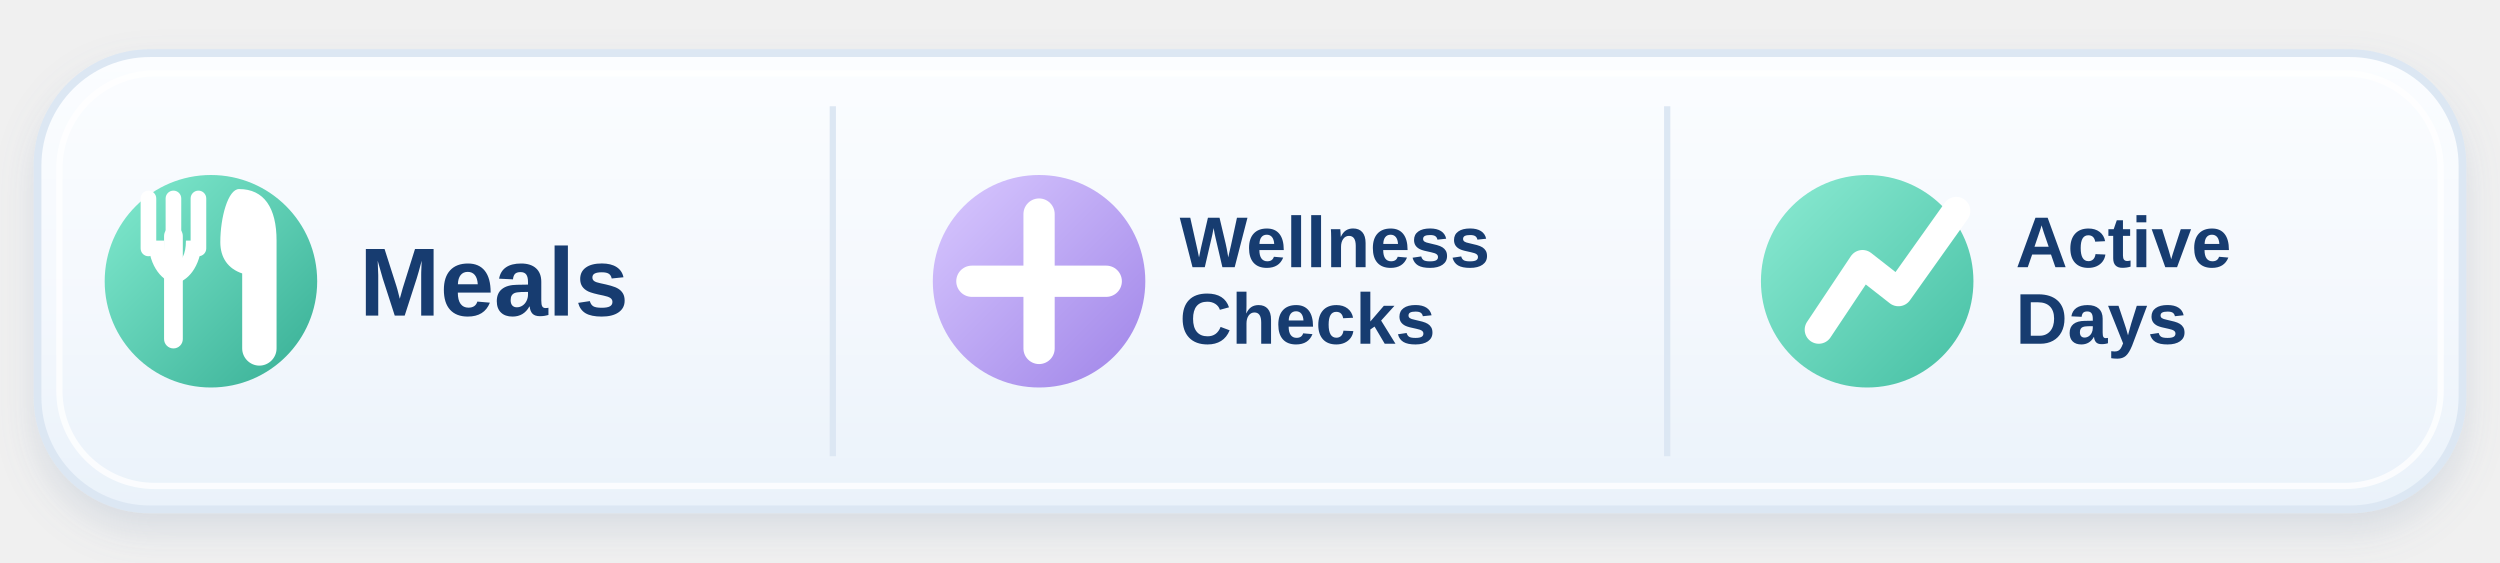
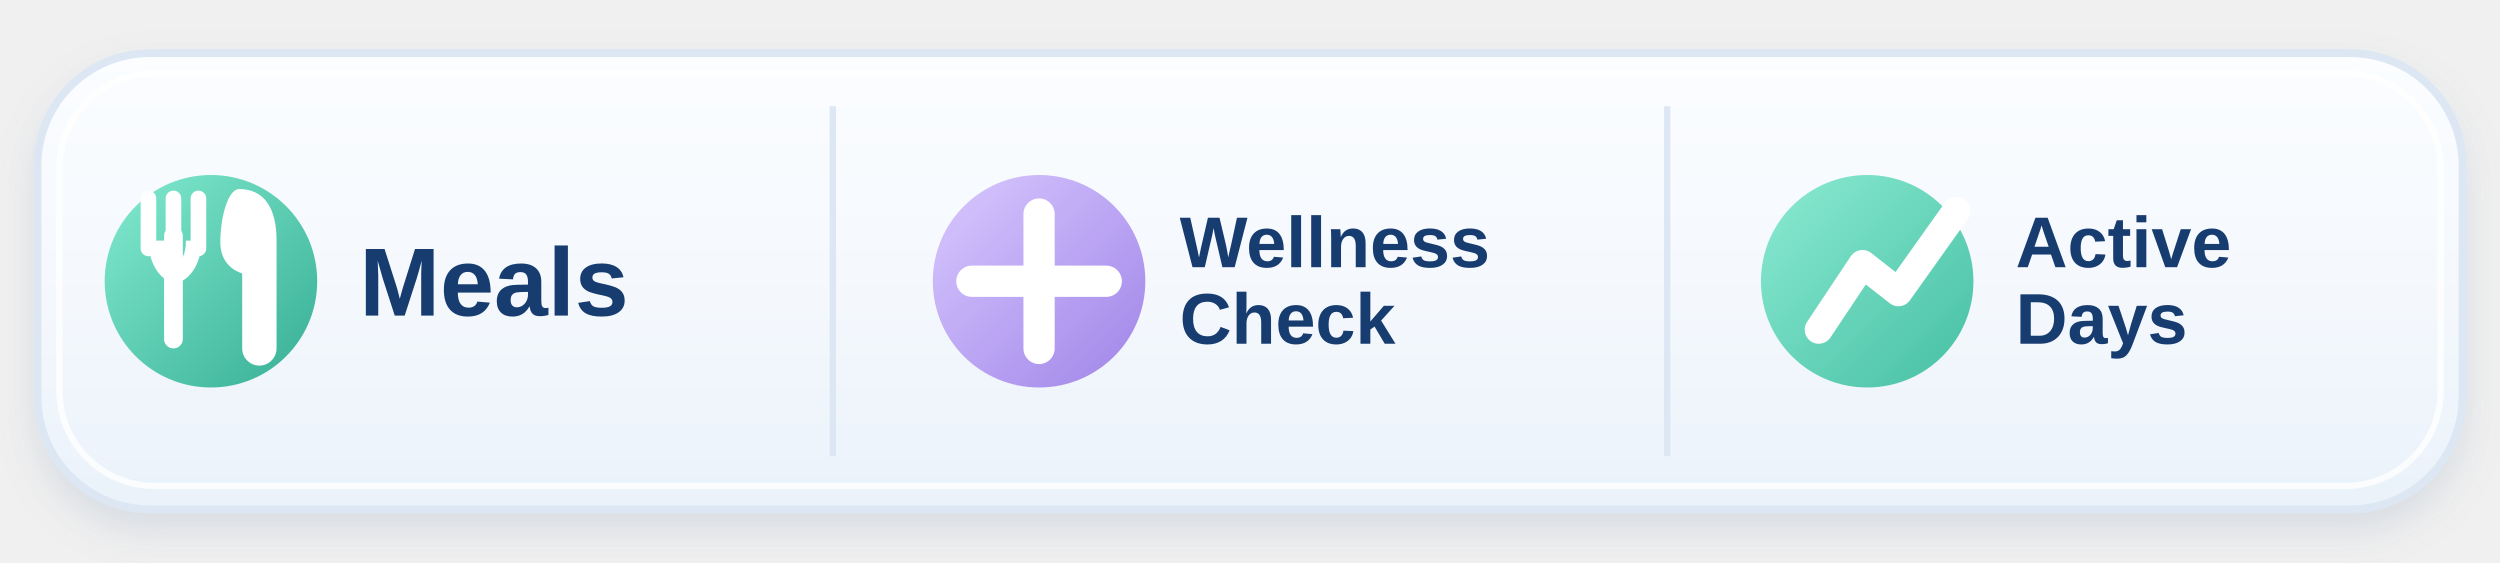
<svg xmlns="http://www.w3.org/2000/svg" viewBox="0 0 1600 360" role="img" aria-labelledby="title desc">
  <defs>
    <linearGradient id="bar" x1="0" y1="0" x2="0" y2="1">
      <stop offset="0" stop-color="#fbfdff" />
      <stop offset="0.55" stop-color="#f4f8fd" />
      <stop offset="1" stop-color="#eaf2fa" />
    </linearGradient>
    <linearGradient id="meal" x1="0" y1="0" x2="1" y2="1">
      <stop offset="0" stop-color="#83ebd0" />
      <stop offset="1" stop-color="#36ae94" />
    </linearGradient>
    <linearGradient id="wellness" x1="0" y1="0" x2="1" y2="1">
      <stop offset="0" stop-color="#d9c9ff" />
      <stop offset="1" stop-color="#9f84e8" />
    </linearGradient>
    <linearGradient id="active" x1="0" y1="0" x2="1" y2="1">
      <stop offset="0" stop-color="#8cebd3" />
      <stop offset="1" stop-color="#45bfa3" />
    </linearGradient>
    <filter id="shadow" x="-20%" y="-30%" width="140%" height="170%">
      <feDropShadow dx="0" dy="12" stdDeviation="12" flood-color="#7f95ab" flood-opacity="0.20" />
    </filter>
  </defs>
  <g filter="url(#shadow)">
    <rect x="24" y="34" width="1552" height="292" rx="72" fill="url(#bar)" stroke="#dce7f3" stroke-width="5" />
    <rect x="38" y="47" width="1524" height="264" rx="61" fill="none" stroke="#ffffff" stroke-opacity="0.78" stroke-width="4" />
    <path d="M533 68V292M1067 68V292" stroke="#dce7f3" stroke-width="4" />
  </g>
  <g>
    <circle cx="135" cy="180" r="68" fill="url(#meal)" />
    <g fill="#fff">
      <rect x="105" y="145" width="12" height="78" rx="6" />
      <rect x="90" y="122" width="10" height="42" rx="5" />
      <rect x="106" y="122" width="10" height="42" rx="5" />
      <rect x="122" y="122" width="10" height="42" rx="5" />
      <path d="M95 154c0 17 10 27 17 27s17-10 17-27h-10c0 9-3 14-7 14s-7-5-7-14z" />
      <path d="M153 121c16 0 24 12 24 33v69c0 6-5 11-11 11s-11-5-11-11v-48c-9-3-14-10-14-20 0-16 5-34 12-34z" />
    </g>
    <text x="230" y="202" fill="#173c70" font-family="-apple-system,BlinkMacSystemFont,'Segoe UI',Arial,sans-serif" font-size="62" font-weight="700">Meals</text>
  </g>
  <g>
    <circle cx="665" cy="180" r="68" fill="url(#wellness)" />
    <path d="M665 137v86M622 180h86" stroke="#fff" stroke-width="20" stroke-linecap="round" />
    <text x="755" y="171" fill="#173c70" font-family="-apple-system,BlinkMacSystemFont,'Segoe UI',Arial,sans-serif" font-size="46" font-weight="700">Wellness</text>
-     <text x="755" y="220" fill="#173c70" font-family="-apple-system,BlinkMacSystemFont,'Segoe UI',Arial,sans-serif" font-size="46" font-weight="700">Checks</text>
+     <text x="755" y="220" fill="#173c70" font-family="-apple-system,BlinkMacSystemFont,'Segoe UI',Arial,sans-serif" font-size="46" font-weight="700">Check</text>
  </g>
  <g>
    <circle cx="1195" cy="180" r="68" fill="url(#active)" />
    <path d="M1164 211l28-42 23 18 37-52" fill="none" stroke="#fff" stroke-width="18" stroke-linecap="round" stroke-linejoin="round" />
    <circle cx="1164" cy="211" r="8" fill="#fff" />
    <circle cx="1192" cy="169" r="8" fill="#fff" />
    <circle cx="1215" cy="187" r="8" fill="#fff" />
    <circle cx="1252" cy="135" r="8" fill="#fff" />
    <text x="1290" y="171" fill="#173c70" font-family="-apple-system,BlinkMacSystemFont,'Segoe UI',Arial,sans-serif" font-size="46" font-weight="700">Active</text>
    <text x="1290" y="220" fill="#173c70" font-family="-apple-system,BlinkMacSystemFont,'Segoe UI',Arial,sans-serif" font-size="46" font-weight="700">Days</text>
  </g>
</svg>
